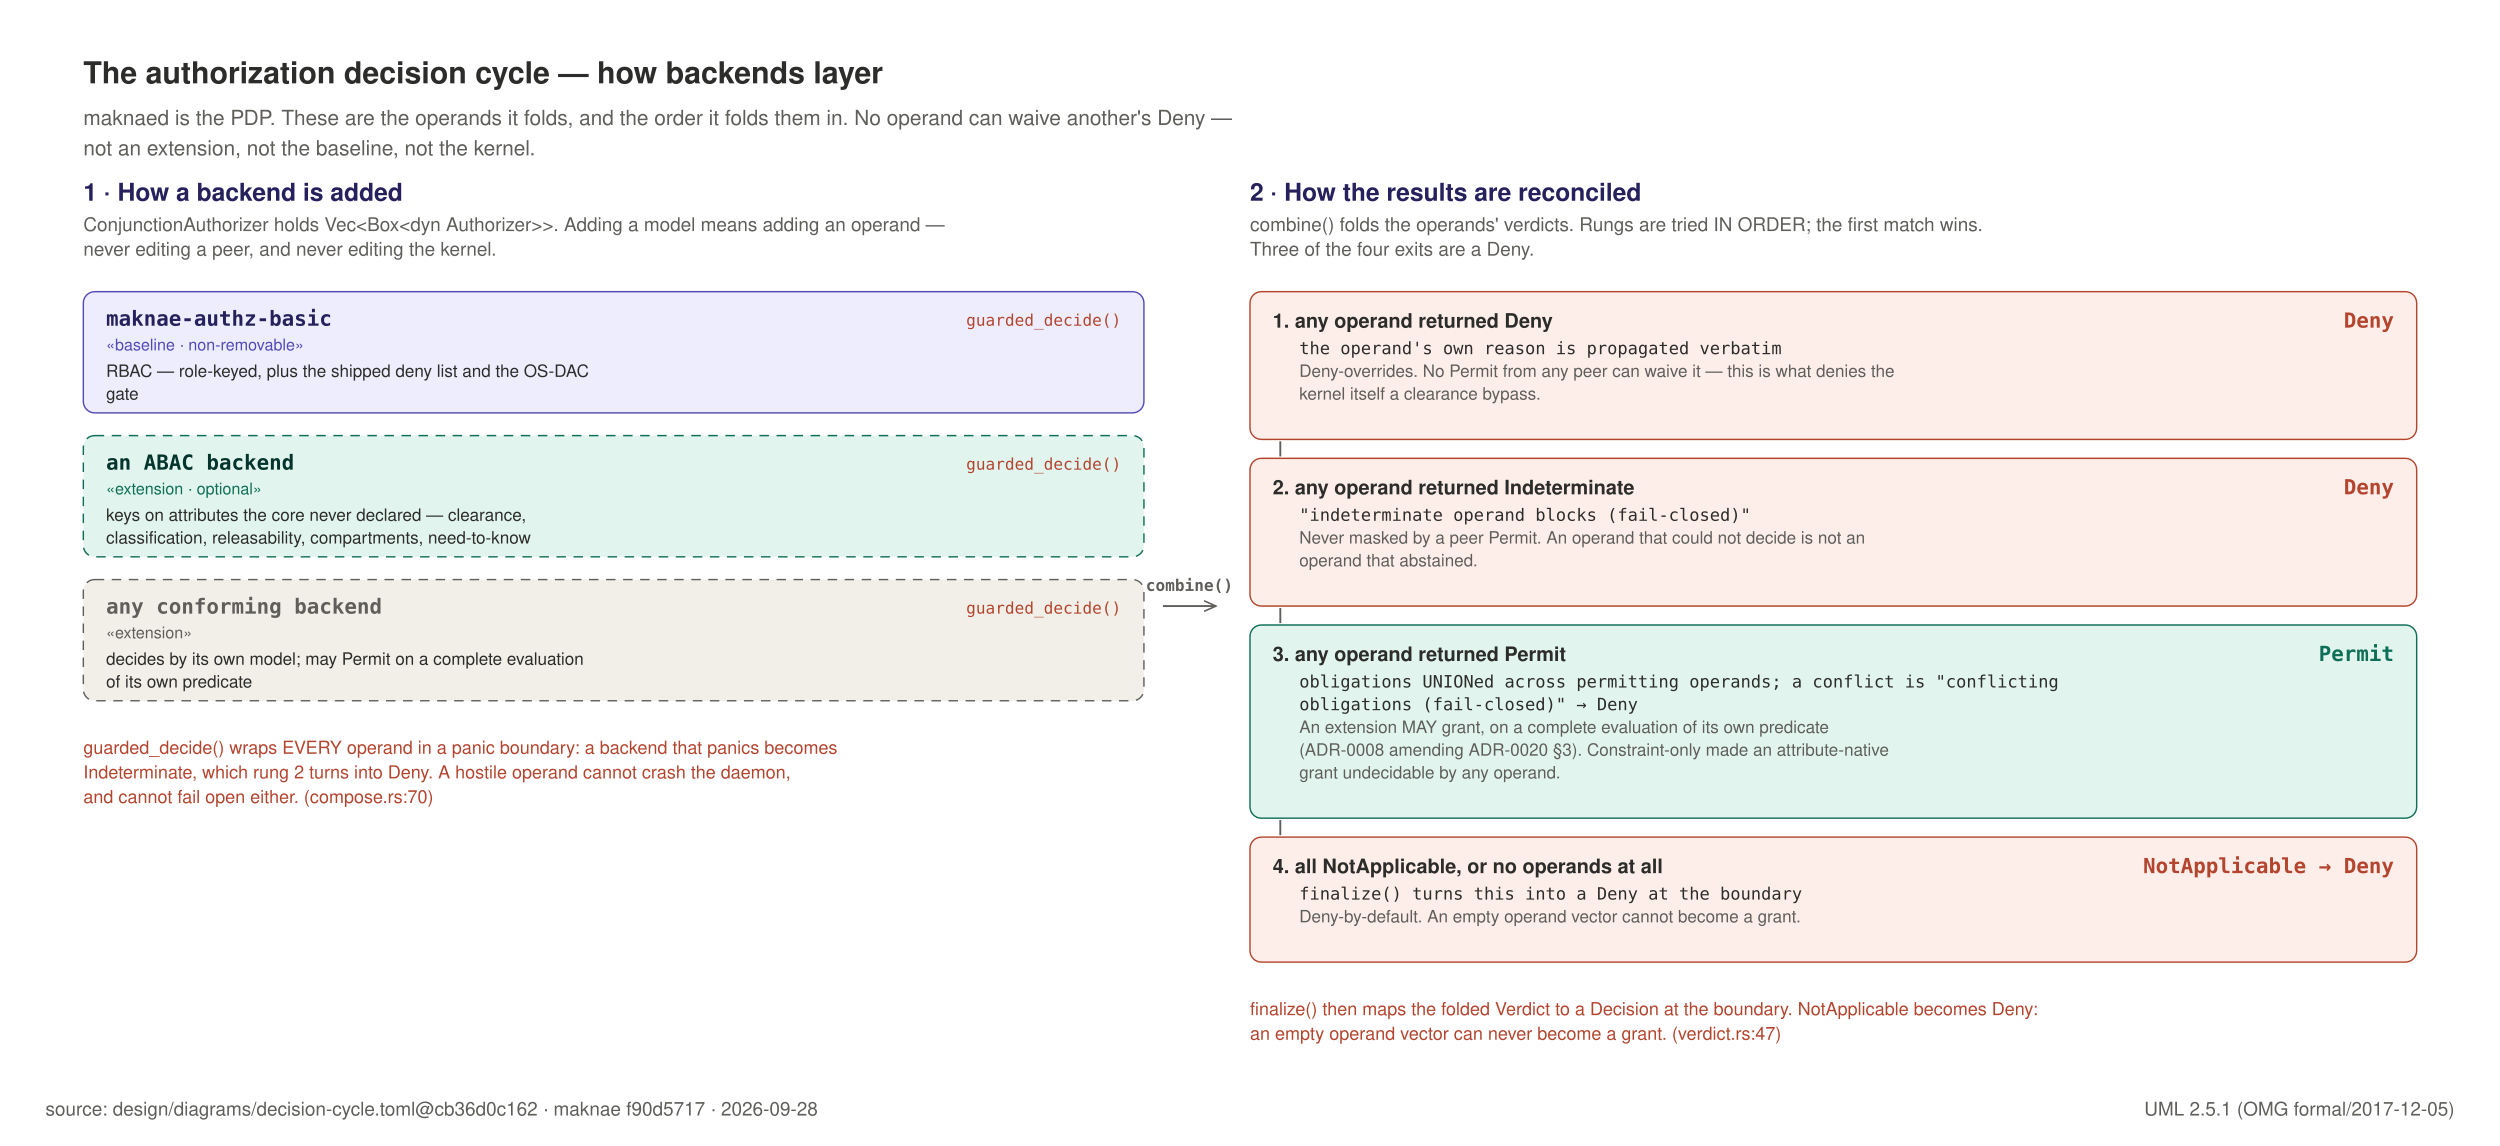
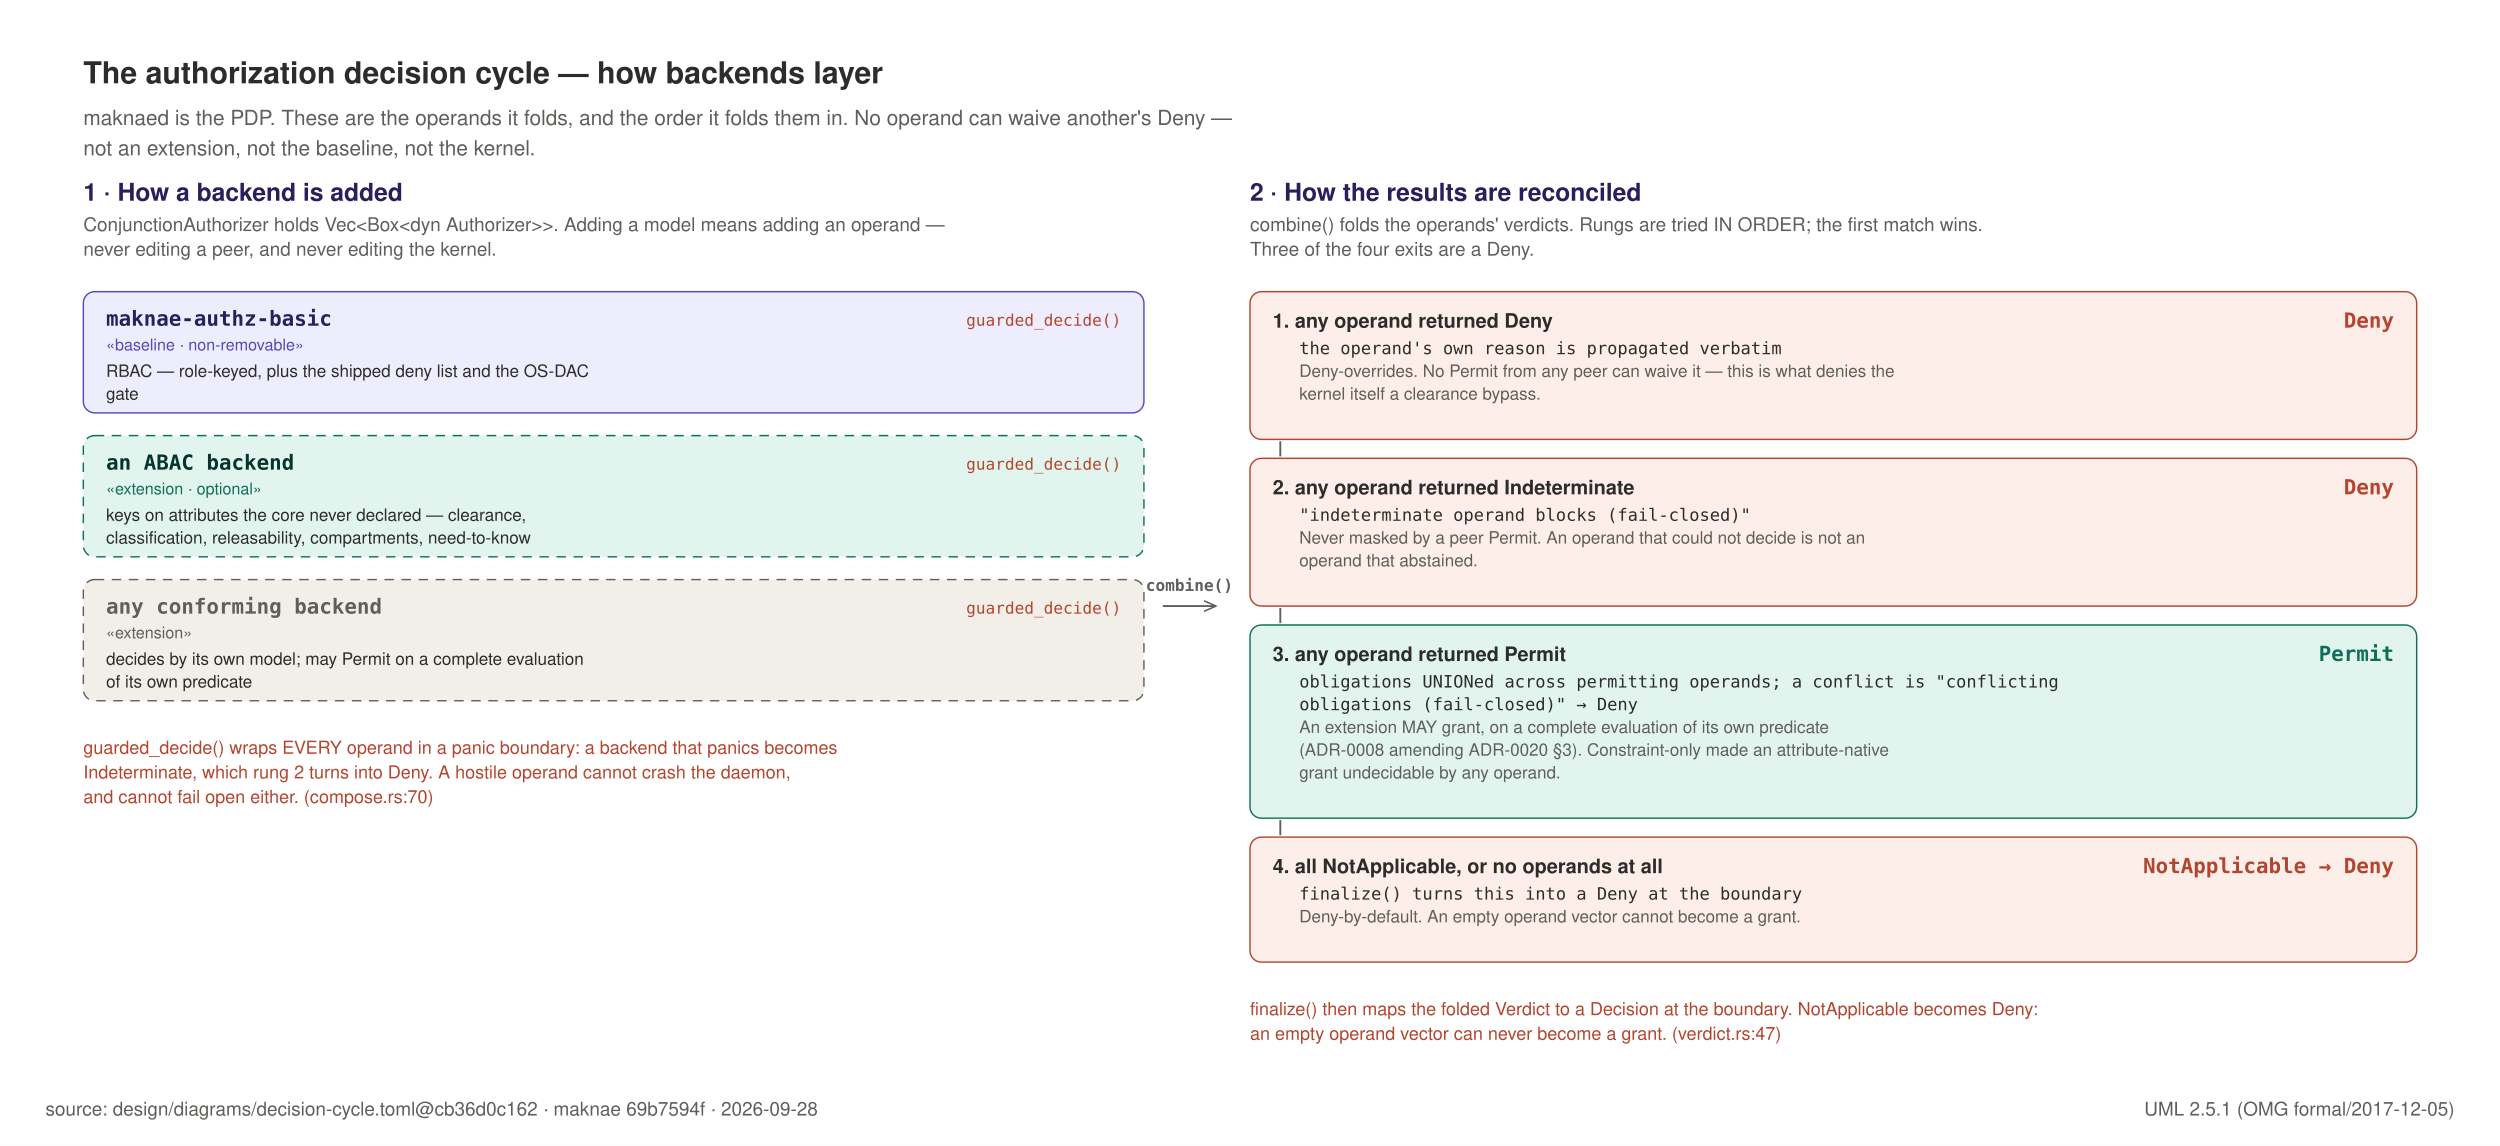
<svg xmlns="http://www.w3.org/2000/svg" width="1320" height="605" viewBox="0 0 1320 605" role="img">
  <rect x="0" y="0" width="1320" height="605" fill="#FFFFFF" />
  <text x="44" y="44" text-anchor="start" font-family="Helvetica, Arial, sans-serif" font-size="16" font-weight="600" fill="#2C2C2A">The authorization decision cycle — how backends layer</text>
  <text x="44" y="66" text-anchor="start" font-family="Helvetica, Arial, sans-serif" font-size="11" font-weight="400" fill="#5F5E5A">maknaed is the PDP. These are the operands it folds, and the order it folds them in. No operand can waive another's Deny —</text>
  <text x="44" y="82" text-anchor="start" font-family="Helvetica, Arial, sans-serif" font-size="11" font-weight="400" fill="#5F5E5A">not an extension, not the baseline, not the kernel.</text>
  <text x="44" y="106" text-anchor="start" font-family="Helvetica, Arial, sans-serif" font-size="13" font-weight="600" fill="#26215C">1 · How a backend is added</text>
  <text x="44" y="122" text-anchor="start" font-family="Helvetica, Arial, sans-serif" font-size="10" font-weight="400" fill="#5F5E5A">ConjunctionAuthorizer holds Vec&lt;Box&lt;dyn Authorizer&gt;&gt;. Adding a model means adding an operand —</text>
  <text x="44" y="135" text-anchor="start" font-family="Helvetica, Arial, sans-serif" font-size="10" font-weight="400" fill="#5F5E5A">never editing a peer, and never editing the kernel.</text>
  <rect x="44" y="154" width="560" height="64" rx="6" fill="#EEEDFE" stroke="#534AB7" stroke-width="0.75" />
  <text x="56" y="172" text-anchor="start" font-family="ui-monospace, SFMono-Regular, Menlo, monospace" font-size="11" font-weight="600" fill="#26215C">maknae-authz-basic</text>
  <text x="56" y="185" text-anchor="start" font-family="Helvetica, Arial, sans-serif" font-size="8.5" font-weight="400" fill="#534AB7">«baseline · non-removable»</text>
  <text x="56" y="199" text-anchor="start" font-family="Helvetica, Arial, sans-serif" font-size="9" font-weight="400" fill="#2C2C2A">RBAC — role-keyed, plus the shipped deny list and the OS-DAC</text>
  <text x="56" y="211" text-anchor="start" font-family="Helvetica, Arial, sans-serif" font-size="9" font-weight="400" fill="#2C2C2A">gate</text>
  <text x="592" y="172" text-anchor="end" font-family="ui-monospace, SFMono-Regular, Menlo, monospace" font-size="8.5" font-weight="400" fill="#B3452F">guarded_decide()</text>
  <rect x="44" y="230" width="560" height="64" rx="6" fill="#E1F5EE" stroke="#0F6E56" stroke-width="0.75" stroke-dasharray="5 4" />
  <text x="56" y="248" text-anchor="start" font-family="ui-monospace, SFMono-Regular, Menlo, monospace" font-size="11" font-weight="600" fill="#04342C">an ABAC backend</text>
  <text x="56" y="261" text-anchor="start" font-family="Helvetica, Arial, sans-serif" font-size="8.5" font-weight="400" fill="#0F6E56">«extension · optional»</text>
  <text x="56" y="275" text-anchor="start" font-family="Helvetica, Arial, sans-serif" font-size="9" font-weight="400" fill="#2C2C2A">keys on attributes the core never declared — clearance,</text>
  <text x="56" y="287" text-anchor="start" font-family="Helvetica, Arial, sans-serif" font-size="9" font-weight="400" fill="#2C2C2A">classification, releasability, compartments, need-to-know</text>
  <text x="592" y="248" text-anchor="end" font-family="ui-monospace, SFMono-Regular, Menlo, monospace" font-size="8.5" font-weight="400" fill="#B3452F">guarded_decide()</text>
  <rect x="44" y="306" width="560" height="64" rx="6" fill="#F1EFE8" stroke="#5F5E5A" stroke-width="0.75" stroke-dasharray="5 4" />
  <text x="56" y="324" text-anchor="start" font-family="ui-monospace, SFMono-Regular, Menlo, monospace" font-size="11" font-weight="600" fill="#5F5E5A">any conforming backend</text>
  <text x="56" y="337" text-anchor="start" font-family="Helvetica, Arial, sans-serif" font-size="8.5" font-weight="400" fill="#5F5E5A">«extension»</text>
  <text x="56" y="351" text-anchor="start" font-family="Helvetica, Arial, sans-serif" font-size="9" font-weight="400" fill="#2C2C2A">decides by its own model; may Permit on a complete evaluation</text>
  <text x="56" y="363" text-anchor="start" font-family="Helvetica, Arial, sans-serif" font-size="9" font-weight="400" fill="#2C2C2A">of its own predicate</text>
  <text x="592" y="324" text-anchor="end" font-family="ui-monospace, SFMono-Regular, Menlo, monospace" font-size="8.5" font-weight="400" fill="#B3452F">guarded_decide()</text>
  <text x="44" y="398" text-anchor="start" font-family="Helvetica, Arial, sans-serif" font-size="9.5" font-weight="400" fill="#B3452F">guarded_decide() wraps EVERY operand in a panic boundary: a backend that panics becomes</text>
  <text x="44" y="411" text-anchor="start" font-family="Helvetica, Arial, sans-serif" font-size="9.5" font-weight="400" fill="#B3452F">Indeterminate, which rung 2 turns into Deny. A hostile operand cannot crash the daemon,</text>
  <text x="44" y="424" text-anchor="start" font-family="Helvetica, Arial, sans-serif" font-size="9.5" font-weight="400" fill="#B3452F">and cannot fail open either.  (compose.rs:70)</text>
  <path d="M 614 320 h 28" stroke="#5F5E5A" stroke-width="1" marker-end="url(#dep2)" />
  <defs>
    <marker id="dep2" viewBox="0 0 10 10" refX="9" refY="5" markerWidth="7" markerHeight="7" orient="auto-start-reverse">
      <path d="M 0 1 L 9 5 L 0 9" fill="none" stroke="#5F5E5A" stroke-width="1.2" />
    </marker>
  </defs>
  <text x="628" y="312" text-anchor="middle" font-family="ui-monospace, SFMono-Regular, Menlo, monospace" font-size="8.5" font-weight="600" fill="#5F5E5A">combine()</text>
  <text x="660" y="106" text-anchor="start" font-family="Helvetica, Arial, sans-serif" font-size="13" font-weight="600" fill="#26215C">2 · How the results are reconciled</text>
  <text x="660" y="122" text-anchor="start" font-family="Helvetica, Arial, sans-serif" font-size="10" font-weight="400" fill="#5F5E5A">combine() folds the operands' verdicts. Rungs are tried IN ORDER; the first match wins.</text>
  <text x="660" y="135" text-anchor="start" font-family="Helvetica, Arial, sans-serif" font-size="10" font-weight="400" fill="#5F5E5A">Three of the four exits are a Deny.</text>
  <rect x="660" y="154" width="616" height="78" rx="6" fill="#FDEEE9" stroke="#B3452F" stroke-width="0.75" />
  <text x="672" y="173" text-anchor="start" font-family="Helvetica, Arial, sans-serif" font-size="10.5" font-weight="600" fill="#2C2C2A">1.  any operand returned Deny</text>
  <text x="1264" y="173" text-anchor="end" font-family="ui-monospace, SFMono-Regular, Menlo, monospace" font-size="11" font-weight="700" fill="#B3452F">Deny</text>
  <text x="686" y="187" text-anchor="start" font-family="ui-monospace, SFMono-Regular, Menlo, monospace" font-size="9" font-weight="400" fill="#2C2C2A">the operand's own reason is propagated verbatim</text>
  <text x="686" y="199" text-anchor="start" font-family="Helvetica, Arial, sans-serif" font-size="9" font-weight="400" fill="#5F5E5A">Deny-overrides. No Permit from any peer can waive it — this is what denies the</text>
  <text x="686" y="211" text-anchor="start" font-family="Helvetica, Arial, sans-serif" font-size="9" font-weight="400" fill="#5F5E5A">kernel itself a clearance bypass.</text>
  <line x1="676" y1="233" x2="676" y2="241" stroke="#5F5E5A" stroke-width="1" />
  <rect x="660" y="242" width="616" height="78" rx="6" fill="#FDEEE9" stroke="#B3452F" stroke-width="0.75" />
  <text x="672" y="261" text-anchor="start" font-family="Helvetica, Arial, sans-serif" font-size="10.5" font-weight="600" fill="#2C2C2A">2.  any operand returned Indeterminate</text>
  <text x="1264" y="261" text-anchor="end" font-family="ui-monospace, SFMono-Regular, Menlo, monospace" font-size="11" font-weight="700" fill="#B3452F">Deny</text>
  <text x="686" y="275" text-anchor="start" font-family="ui-monospace, SFMono-Regular, Menlo, monospace" font-size="9" font-weight="400" fill="#2C2C2A">"indeterminate operand blocks (fail-closed)"</text>
  <text x="686" y="287" text-anchor="start" font-family="Helvetica, Arial, sans-serif" font-size="9" font-weight="400" fill="#5F5E5A">Never masked by a peer Permit. An operand that could not decide is not an</text>
  <text x="686" y="299" text-anchor="start" font-family="Helvetica, Arial, sans-serif" font-size="9" font-weight="400" fill="#5F5E5A">operand that abstained.</text>
  <line x1="676" y1="321" x2="676" y2="329" stroke="#5F5E5A" stroke-width="1" />
  <rect x="660" y="330" width="616" height="102" rx="6" fill="#E1F5EE" stroke="#0F6E56" stroke-width="0.75" />
  <text x="672" y="349" text-anchor="start" font-family="Helvetica, Arial, sans-serif" font-size="10.5" font-weight="600" fill="#2C2C2A">3.  any operand returned Permit</text>
  <text x="1264" y="349" text-anchor="end" font-family="ui-monospace, SFMono-Regular, Menlo, monospace" font-size="11" font-weight="700" fill="#0F6E56">Permit</text>
  <text x="686" y="363" text-anchor="start" font-family="ui-monospace, SFMono-Regular, Menlo, monospace" font-size="9" font-weight="400" fill="#2C2C2A">obligations UNIONed across permitting operands; a conflict is "conflicting</text>
  <text x="686" y="375" text-anchor="start" font-family="ui-monospace, SFMono-Regular, Menlo, monospace" font-size="9" font-weight="400" fill="#2C2C2A">obligations (fail-closed)" → Deny</text>
  <text x="686" y="387" text-anchor="start" font-family="Helvetica, Arial, sans-serif" font-size="9" font-weight="400" fill="#5F5E5A">An extension MAY grant, on a complete evaluation of its own predicate</text>
  <text x="686" y="399" text-anchor="start" font-family="Helvetica, Arial, sans-serif" font-size="9" font-weight="400" fill="#5F5E5A">(ADR-0008 amending ADR-0020 §3). Constraint-only made an attribute-native</text>
  <text x="686" y="411" text-anchor="start" font-family="Helvetica, Arial, sans-serif" font-size="9" font-weight="400" fill="#5F5E5A">grant undecidable by any operand.</text>
  <line x1="676" y1="433" x2="676" y2="441" stroke="#5F5E5A" stroke-width="1" />
  <rect x="660" y="442" width="616" height="66" rx="6" fill="#FDEEE9" stroke="#B3452F" stroke-width="0.75" />
  <text x="672" y="461" text-anchor="start" font-family="Helvetica, Arial, sans-serif" font-size="10.5" font-weight="600" fill="#2C2C2A">4.  all NotApplicable, or no operands at all</text>
  <text x="1264" y="461" text-anchor="end" font-family="ui-monospace, SFMono-Regular, Menlo, monospace" font-size="11" font-weight="700" fill="#B3452F">NotApplicable → Deny</text>
  <text x="686" y="475" text-anchor="start" font-family="ui-monospace, SFMono-Regular, Menlo, monospace" font-size="9" font-weight="400" fill="#2C2C2A">finalize() turns this into a Deny at the boundary</text>
  <text x="686" y="487" text-anchor="start" font-family="Helvetica, Arial, sans-serif" font-size="9" font-weight="400" fill="#5F5E5A">Deny-by-default. An empty operand vector cannot become a grant.</text>
  <text x="660" y="536" text-anchor="start" font-family="Helvetica, Arial, sans-serif" font-size="9.5" font-weight="400" fill="#B3452F">finalize() then maps the folded Verdict to a Decision at the boundary. NotApplicable becomes Deny:</text>
  <text x="660" y="549" text-anchor="start" font-family="Helvetica, Arial, sans-serif" font-size="9.5" font-weight="400" fill="#B3452F">an empty operand vector can never become a grant. (verdict.rs:47)</text>
-   <text x="24" y="589" text-anchor="start" font-family="Helvetica, Arial, sans-serif" font-size="10" font-weight="400" fill="#5F5E5A">source: design/diagrams/decision-cycle.toml@cb36d0c162 · maknae f90d5717 · 2026-09-28</text>
+   <text x="24" y="589" text-anchor="start" font-family="Helvetica, Arial, sans-serif" font-size="10" font-weight="400" fill="#5F5E5A">source: design/diagrams/decision-cycle.toml@cb36d0c162 · maknae 69b7594f · 2026-09-28</text>
  <text x="1296" y="589" text-anchor="end" font-family="Helvetica, Arial, sans-serif" font-size="10" font-weight="400" fill="#5F5E5A">UML 2.5.1 (OMG formal/2017-12-05)</text>
</svg>
